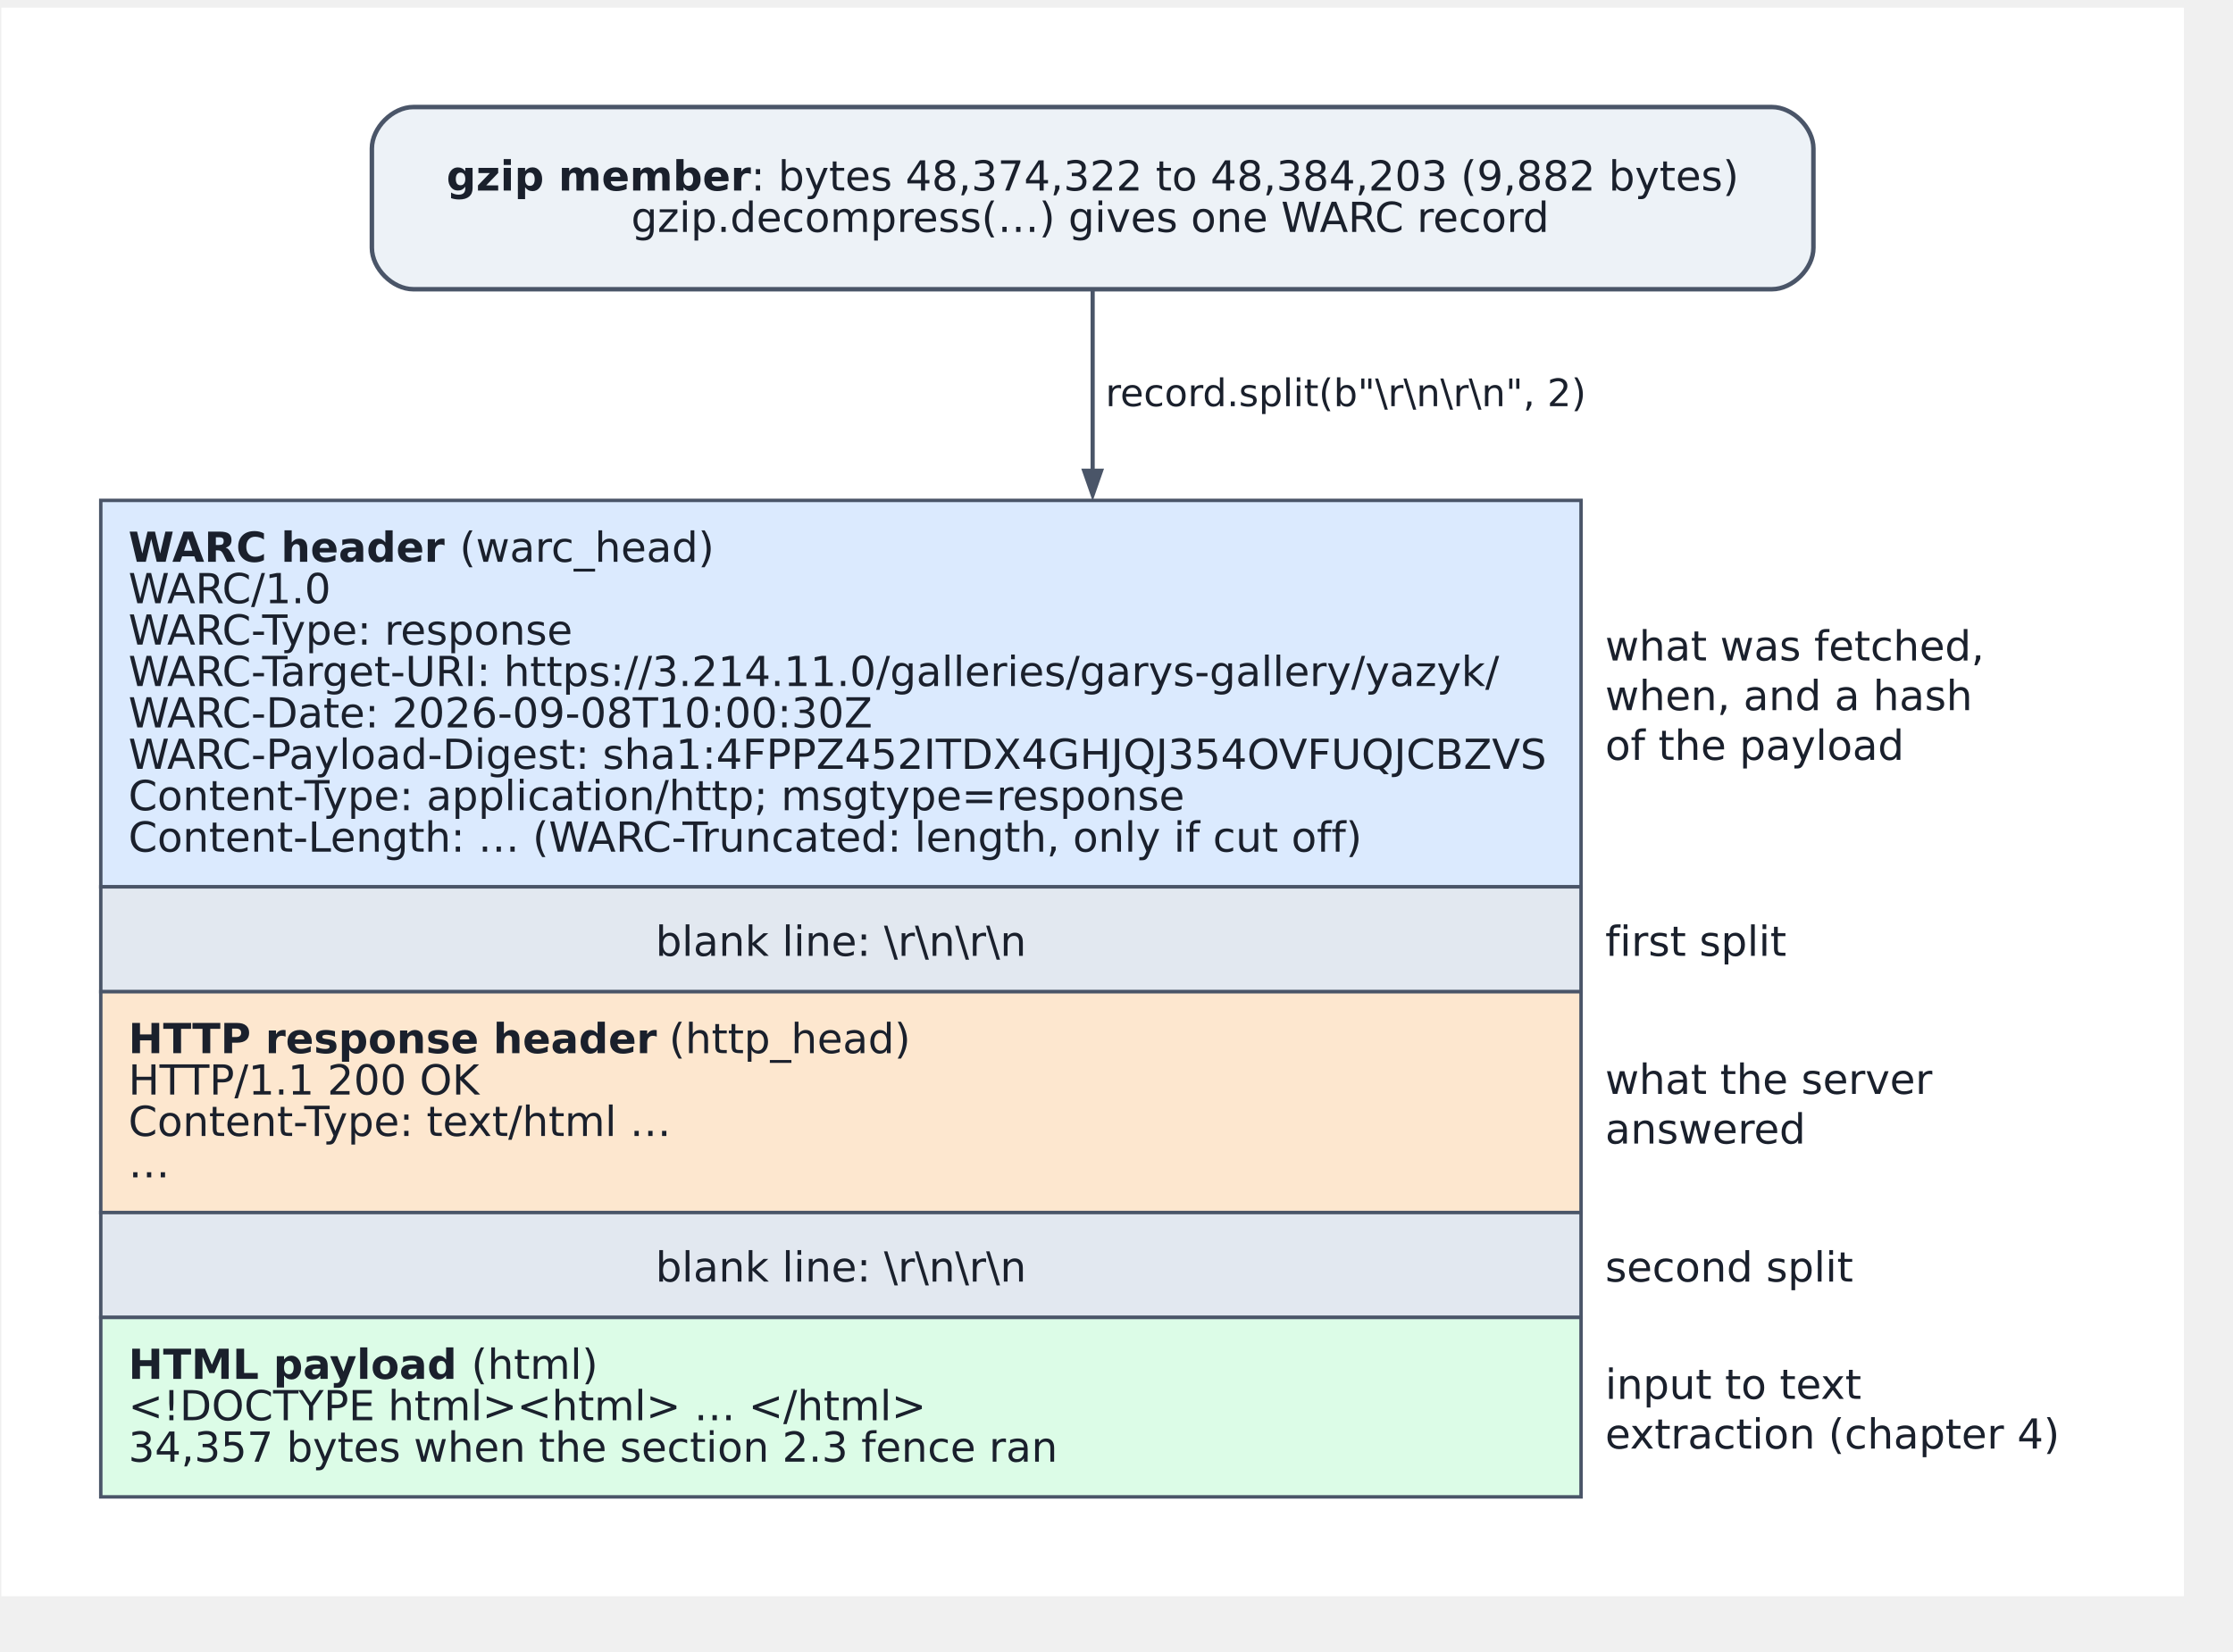
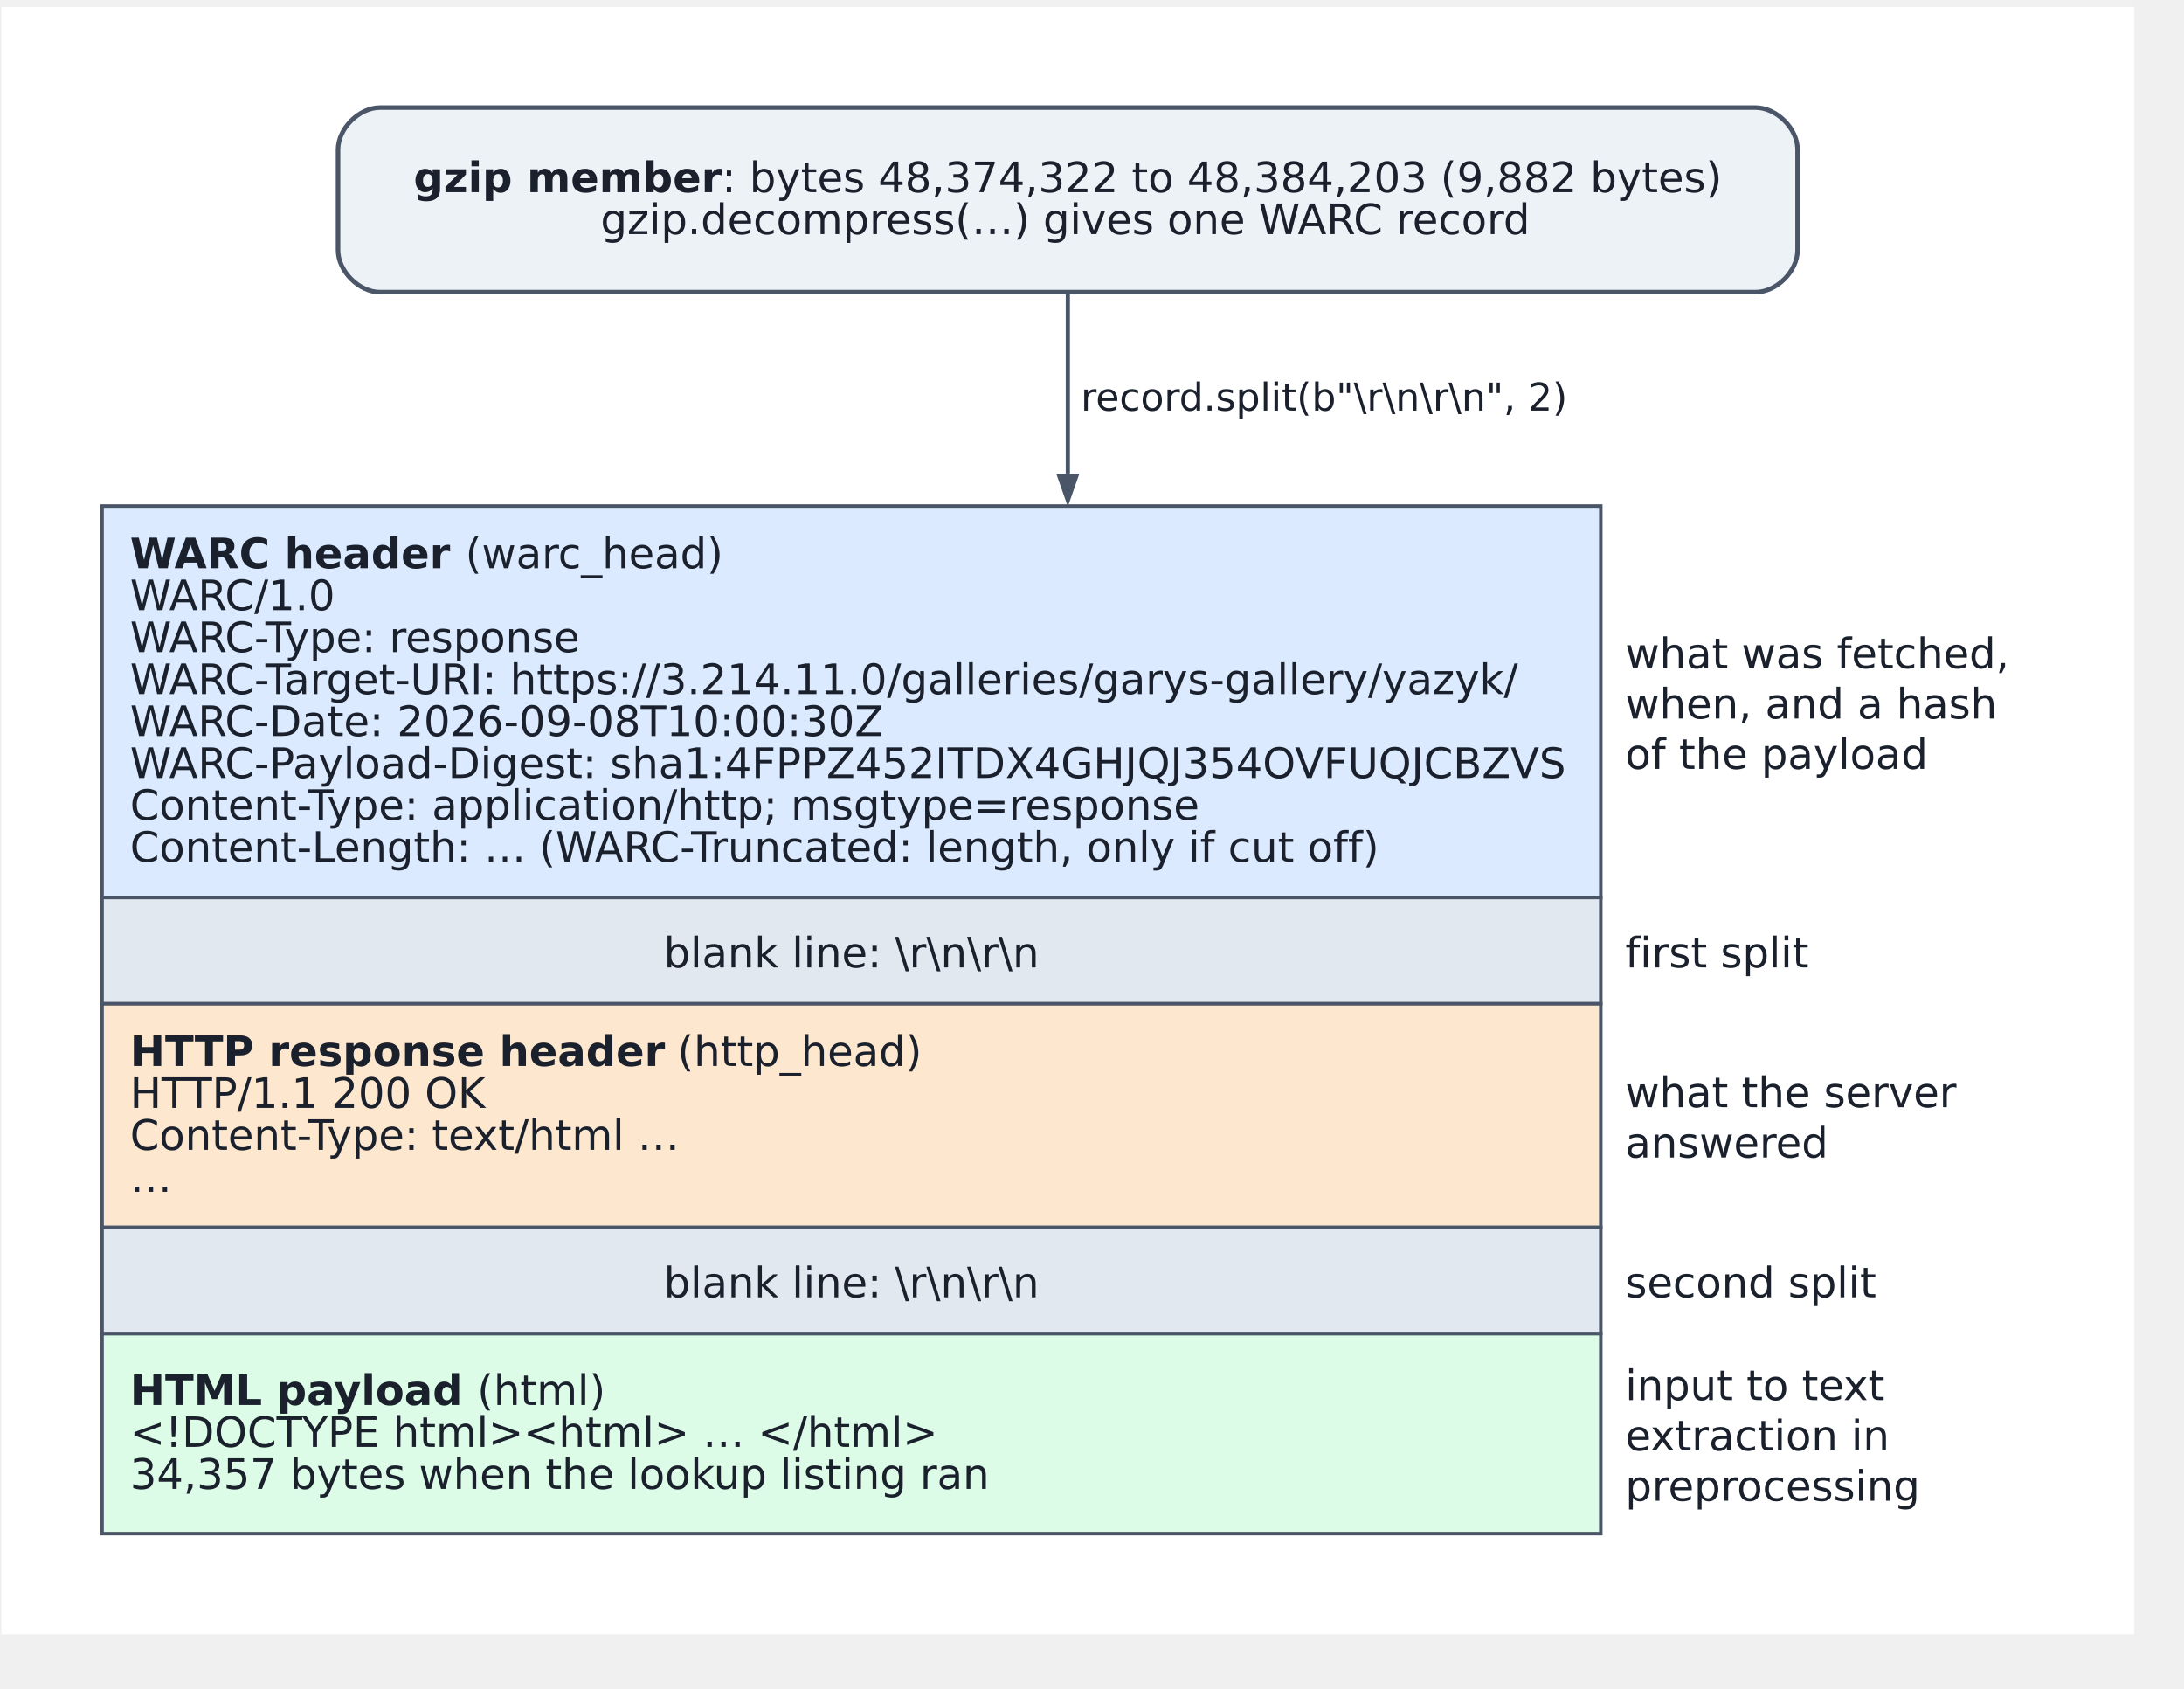
- <svg xmlns="http://www.w3.org/2000/svg" width="661" height="489" viewBox="14.00 14.00 647.00 475.00">
-   <g id="graph0" class="graph" transform="scale(1 1) rotate(0) translate(43.2 446)">
-     <polygon fill="#ffffff" stroke="none" points="-28.8,28.8 -28.8,-431.6 603.58,-431.6 603.58,28.8 -28.8,28.8" />
+ <svg xmlns="http://www.w3.org/2000/svg" width="639" height="494" viewBox="14.00 14.00 625.00 480.00">
+   <g id="graph0" class="graph" transform="scale(1 1) rotate(0) translate(43.2 451.2)">
+     <polygon fill="#ffffff" stroke="none" points="-28.8,28.8 -28.8,-436.8 581.56,-436.8 581.56,28.8 -28.8,28.8" />
    <g id="node1" class="node">
-       <path fill="#edf2f7" stroke="#4a5568" stroke-width="1.3" d="M484.23,-402.8C484.23,-402.8 90.55,-402.8 90.55,-402.8 84.55,-402.8 78.55,-396.8 78.55,-390.8 78.55,-390.8 78.55,-362 78.55,-362 78.55,-356 84.55,-350 90.55,-350 90.55,-350 484.23,-350 484.23,-350 490.23,-350 496.23,-356 496.23,-362 496.23,-362 496.23,-390.8 496.23,-390.8 496.23,-396.8 490.23,-402.8 484.23,-402.8" />
-       <text xml:space="preserve" text-anchor="start" x="100.15" y="-378.6" font-family="DejaVu Sans" font-weight="bold" font-size="12.00" fill="#1a202c">gzip member</text>
-       <text xml:space="preserve" text-anchor="start" x="188.4" y="-378.6" font-family="DejaVu Sans" font-size="12.00" fill="#1a202c">: bytes 48,374,322 to 48,384,203 (9,882 bytes)</text>
-       <text xml:space="preserve" text-anchor="start" x="153.68" y="-366.6" font-family="DejaVu Sans" font-size="12.00" fill="#1a202c">gzip.decompress(…) gives one WARC record</text>
+       <path fill="#edf2f7" stroke="#4a5568" stroke-width="1.3" d="M473.21,-408C473.21,-408 79.54,-408 79.54,-408 73.54,-408 67.54,-402 67.54,-396 67.54,-396 67.54,-367.2 67.54,-367.2 67.54,-361.2 73.54,-355.2 79.54,-355.2 79.54,-355.2 473.21,-355.2 473.21,-355.2 479.21,-355.2 485.21,-361.2 485.21,-367.2 485.21,-367.2 485.21,-396 485.21,-396 485.21,-402 479.21,-408 473.21,-408" />
+       <text xml:space="preserve" text-anchor="start" x="89.14" y="-383.8" font-family="DejaVu Sans" font-weight="bold" font-size="12.00" fill="#1a202c">gzip member</text>
+       <text xml:space="preserve" text-anchor="start" x="177.39" y="-383.8" font-family="DejaVu Sans" font-size="12.00" fill="#1a202c">: bytes 48,374,322 to 48,384,203 (9,882 bytes)</text>
+       <text xml:space="preserve" text-anchor="start" x="142.66" y="-371.8" font-family="DejaVu Sans" font-size="12.00" fill="#1a202c">gzip.decompress(…) gives one WARC record</text>
    </g>
    <g id="node2" class="node">
-       <polygon fill="#dbeafe" stroke="none" points="0,-176.8 0,-288.8 428.9,-288.8 428.9,-176.8 0,-176.8" />
-       <polygon fill="none" stroke="#4a5568" points="0,-176.8 0,-288.8 428.9,-288.8 428.9,-176.8 0,-176.8" />
-       <text xml:space="preserve" text-anchor="start" x="8" y="-271" font-family="DejaVu Sans" font-weight="bold" font-size="12.00" fill="#1a202c">WARC header</text>
-       <text xml:space="preserve" text-anchor="start" x="100.17" y="-271" font-family="DejaVu Sans" font-size="12.00" fill="#1a202c"> (warc_head)</text>
-       <text xml:space="preserve" text-anchor="start" x="8" y="-259" font-family="DejaVu Sans" font-size="12.00" fill="#1a202c">WARC/1.0</text>
-       <text xml:space="preserve" text-anchor="start" x="8" y="-247" font-family="DejaVu Sans" font-size="12.00" fill="#1a202c">WARC-Type: response</text>
-       <text xml:space="preserve" text-anchor="start" x="8" y="-235" font-family="DejaVu Sans" font-size="12.00" fill="#1a202c">WARC-Target-URI: https://3.214.11.0/galleries/garys-gallery/yazyk/</text>
-       <text xml:space="preserve" text-anchor="start" x="8" y="-223" font-family="DejaVu Sans" font-size="12.00" fill="#1a202c">WARC-Date: 2026-09-08T10:00:30Z</text>
-       <text xml:space="preserve" text-anchor="start" x="8" y="-211" font-family="DejaVu Sans" font-size="12.00" fill="#1a202c">WARC-Payload-Digest: sha1:4FPPZ452ITDX4GHJQJ354OVFUQJCBZVS</text>
-       <text xml:space="preserve" text-anchor="start" x="8" y="-199" font-family="DejaVu Sans" font-size="12.00" fill="#1a202c">Content-Type: application/http; msgtype=response</text>
-       <text xml:space="preserve" text-anchor="start" x="8" y="-187" font-family="DejaVu Sans" font-size="12.00" fill="#1a202c">Content-Length: … (WARC-Truncated: length, only if cut off)</text>
-       <text xml:space="preserve" text-anchor="start" x="435.9" y="-242.4" font-family="DejaVu Sans" font-size="12.00" fill="#1a202c">what was fetched,</text>
-       <text xml:space="preserve" text-anchor="start" x="435.9" y="-228" font-family="DejaVu Sans" font-size="12.00" fill="#1a202c">when, and a hash</text>
-       <text xml:space="preserve" text-anchor="start" x="435.9" y="-213.6" font-family="DejaVu Sans" font-size="12.00" fill="#1a202c">of the payload</text>
-       <polygon fill="#e2e8f0" stroke="none" points="0,-146.4 0,-176.8 428.9,-176.8 428.9,-146.4 0,-146.4" />
-       <polygon fill="none" stroke="#4a5568" points="0,-146.4 0,-176.8 428.9,-176.8 428.9,-146.4 0,-146.4" />
-       <text xml:space="preserve" text-anchor="start" x="160.73" y="-156.8" font-family="DejaVu Sans" font-size="12.00" fill="#1a202c">blank line: \r\n\r\n</text>
-       <text xml:space="preserve" text-anchor="start" x="435.9" y="-156.8" font-family="DejaVu Sans" font-size="12.00" fill="#1a202c">first split</text>
-       <polygon fill="#fde7cf" stroke="none" points="0,-82.4 0,-146.4 428.9,-146.4 428.9,-82.4 0,-82.4" />
-       <polygon fill="none" stroke="#4a5568" points="0,-82.4 0,-146.4 428.9,-146.4 428.9,-82.4 0,-82.4" />
-       <text xml:space="preserve" text-anchor="start" x="8" y="-128.6" font-family="DejaVu Sans" font-weight="bold" font-size="12.00" fill="#1a202c">HTTP response header</text>
-       <text xml:space="preserve" text-anchor="start" x="160.85" y="-128.6" font-family="DejaVu Sans" font-size="12.00" fill="#1a202c"> (http_head)</text>
-       <text xml:space="preserve" text-anchor="start" x="8" y="-116.6" font-family="DejaVu Sans" font-size="12.00" fill="#1a202c">HTTP/1.1 200 OK</text>
-       <text xml:space="preserve" text-anchor="start" x="8" y="-104.6" font-family="DejaVu Sans" font-size="12.00" fill="#1a202c">Content-Type: text/html …</text>
-       <text xml:space="preserve" text-anchor="start" x="8" y="-92.6" font-family="DejaVu Sans" font-size="12.00" fill="#1a202c">…</text>
-       <text xml:space="preserve" text-anchor="start" x="435.9" y="-116.8" font-family="DejaVu Sans" font-size="12.00" fill="#1a202c">what the server</text>
-       <text xml:space="preserve" text-anchor="start" x="435.9" y="-102.4" font-family="DejaVu Sans" font-size="12.00" fill="#1a202c">answered</text>
-       <polygon fill="#e2e8f0" stroke="none" points="0,-52 0,-82.4 428.9,-82.4 428.9,-52 0,-52" />
-       <polygon fill="none" stroke="#4a5568" points="0,-52 0,-82.4 428.9,-82.4 428.9,-52 0,-52" />
-       <text xml:space="preserve" text-anchor="start" x="160.73" y="-62.4" font-family="DejaVu Sans" font-size="12.00" fill="#1a202c">blank line: \r\n\r\n</text>
-       <text xml:space="preserve" text-anchor="start" x="435.9" y="-62.4" font-family="DejaVu Sans" font-size="12.00" fill="#1a202c">second split</text>
-       <polygon fill="#dcfce7" stroke="none" points="0,0 0,-52 428.9,-52 428.9,0 0,0" />
-       <polygon fill="none" stroke="#4a5568" points="0,0 0,-52 428.9,-52 428.9,0 0,0" />
-       <text xml:space="preserve" text-anchor="start" x="8" y="-34.2" font-family="DejaVu Sans" font-weight="bold" font-size="12.00" fill="#1a202c">HTML payload</text>
-       <text xml:space="preserve" text-anchor="start" x="103.55" y="-34.2" font-family="DejaVu Sans" font-size="12.00" fill="#1a202c"> (html)</text>
-       <text xml:space="preserve" text-anchor="start" x="8" y="-22.2" font-family="DejaVu Sans" font-size="12.00" fill="#1a202c">&lt;!DOCTYPE html&gt;&lt;html&gt; … &lt;/html&gt;</text>
-       <text xml:space="preserve" text-anchor="start" x="8" y="-10.2" font-family="DejaVu Sans" font-size="12.00" fill="#1a202c">34,357 bytes when the section 2.3 fence ran</text>
-       <text xml:space="preserve" text-anchor="start" x="435.9" y="-28.4" font-family="DejaVu Sans" font-size="12.00" fill="#1a202c">input to text</text>
-       <text xml:space="preserve" text-anchor="start" x="435.9" y="-14" font-family="DejaVu Sans" font-size="12.00" fill="#1a202c">extraction (chapter 4)</text>
+       <polygon fill="#dbeafe" stroke="none" points="0,-182 0,-294 428.9,-294 428.9,-182 0,-182" />
+       <polygon fill="none" stroke="#4a5568" points="0,-182 0,-294 428.9,-294 428.9,-182 0,-182" />
+       <text xml:space="preserve" text-anchor="start" x="8" y="-276.2" font-family="DejaVu Sans" font-weight="bold" font-size="12.00" fill="#1a202c">WARC header</text>
+       <text xml:space="preserve" text-anchor="start" x="100.17" y="-276.2" font-family="DejaVu Sans" font-size="12.00" fill="#1a202c"> (warc_head)</text>
+       <text xml:space="preserve" text-anchor="start" x="8" y="-264.2" font-family="DejaVu Sans" font-size="12.00" fill="#1a202c">WARC/1.0</text>
+       <text xml:space="preserve" text-anchor="start" x="8" y="-252.2" font-family="DejaVu Sans" font-size="12.00" fill="#1a202c">WARC-Type: response</text>
+       <text xml:space="preserve" text-anchor="start" x="8" y="-240.2" font-family="DejaVu Sans" font-size="12.00" fill="#1a202c">WARC-Target-URI: https://3.214.11.0/galleries/garys-gallery/yazyk/</text>
+       <text xml:space="preserve" text-anchor="start" x="8" y="-228.2" font-family="DejaVu Sans" font-size="12.00" fill="#1a202c">WARC-Date: 2026-09-08T10:00:30Z</text>
+       <text xml:space="preserve" text-anchor="start" x="8" y="-216.2" font-family="DejaVu Sans" font-size="12.00" fill="#1a202c">WARC-Payload-Digest: sha1:4FPPZ452ITDX4GHJQJ354OVFUQJCBZVS</text>
+       <text xml:space="preserve" text-anchor="start" x="8" y="-204.2" font-family="DejaVu Sans" font-size="12.00" fill="#1a202c">Content-Type: application/http; msgtype=response</text>
+       <text xml:space="preserve" text-anchor="start" x="8" y="-192.2" font-family="DejaVu Sans" font-size="12.00" fill="#1a202c">Content-Length: … (WARC-Truncated: length, only if cut off)</text>
+       <text xml:space="preserve" text-anchor="start" x="435.9" y="-247.6" font-family="DejaVu Sans" font-size="12.00" fill="#1a202c">what was fetched,</text>
+       <text xml:space="preserve" text-anchor="start" x="435.9" y="-233.2" font-family="DejaVu Sans" font-size="12.00" fill="#1a202c">when, and a hash</text>
+       <text xml:space="preserve" text-anchor="start" x="435.9" y="-218.8" font-family="DejaVu Sans" font-size="12.00" fill="#1a202c">of the payload</text>
+       <polygon fill="#e2e8f0" stroke="none" points="0,-151.6 0,-182 428.9,-182 428.9,-151.6 0,-151.6" />
+       <polygon fill="none" stroke="#4a5568" points="0,-151.6 0,-182 428.9,-182 428.9,-151.6 0,-151.6" />
+       <text xml:space="preserve" text-anchor="start" x="160.73" y="-162" font-family="DejaVu Sans" font-size="12.00" fill="#1a202c">blank line: \r\n\r\n</text>
+       <text xml:space="preserve" text-anchor="start" x="435.9" y="-162" font-family="DejaVu Sans" font-size="12.00" fill="#1a202c">first split</text>
+       <polygon fill="#fde7cf" stroke="none" points="0,-87.6 0,-151.6 428.9,-151.6 428.9,-87.6 0,-87.6" />
+       <polygon fill="none" stroke="#4a5568" points="0,-87.6 0,-151.6 428.9,-151.6 428.9,-87.6 0,-87.6" />
+       <text xml:space="preserve" text-anchor="start" x="8" y="-133.8" font-family="DejaVu Sans" font-weight="bold" font-size="12.00" fill="#1a202c">HTTP response header</text>
+       <text xml:space="preserve" text-anchor="start" x="160.85" y="-133.8" font-family="DejaVu Sans" font-size="12.00" fill="#1a202c"> (http_head)</text>
+       <text xml:space="preserve" text-anchor="start" x="8" y="-121.8" font-family="DejaVu Sans" font-size="12.00" fill="#1a202c">HTTP/1.1 200 OK</text>
+       <text xml:space="preserve" text-anchor="start" x="8" y="-109.8" font-family="DejaVu Sans" font-size="12.00" fill="#1a202c">Content-Type: text/html …</text>
+       <text xml:space="preserve" text-anchor="start" x="8" y="-97.8" font-family="DejaVu Sans" font-size="12.00" fill="#1a202c">…</text>
+       <text xml:space="preserve" text-anchor="start" x="435.9" y="-122" font-family="DejaVu Sans" font-size="12.00" fill="#1a202c">what the server</text>
+       <text xml:space="preserve" text-anchor="start" x="435.9" y="-107.6" font-family="DejaVu Sans" font-size="12.00" fill="#1a202c">answered</text>
+       <polygon fill="#e2e8f0" stroke="none" points="0,-57.2 0,-87.6 428.9,-87.6 428.9,-57.2 0,-57.2" />
+       <polygon fill="none" stroke="#4a5568" points="0,-57.2 0,-87.6 428.9,-87.6 428.9,-57.2 0,-57.2" />
+       <text xml:space="preserve" text-anchor="start" x="160.73" y="-67.6" font-family="DejaVu Sans" font-size="12.00" fill="#1a202c">blank line: \r\n\r\n</text>
+       <text xml:space="preserve" text-anchor="start" x="435.9" y="-67.6" font-family="DejaVu Sans" font-size="12.00" fill="#1a202c">second split</text>
+       <polygon fill="#dcfce7" stroke="none" points="0,0 0,-57.2 428.9,-57.2 428.9,0 0,0" />
+       <polygon fill="none" stroke="#4a5568" points="0,0 0,-57.2 428.9,-57.2 428.9,0 0,0" />
+       <text xml:space="preserve" text-anchor="start" x="8" y="-36.8" font-family="DejaVu Sans" font-weight="bold" font-size="12.00" fill="#1a202c">HTML payload</text>
+       <text xml:space="preserve" text-anchor="start" x="103.55" y="-36.8" font-family="DejaVu Sans" font-size="12.00" fill="#1a202c"> (html)</text>
+       <text xml:space="preserve" text-anchor="start" x="8" y="-24.8" font-family="DejaVu Sans" font-size="12.00" fill="#1a202c">&lt;!DOCTYPE html&gt;&lt;html&gt; … &lt;/html&gt;</text>
+       <text xml:space="preserve" text-anchor="start" x="8" y="-12.8" font-family="DejaVu Sans" font-size="12.00" fill="#1a202c">34,357 bytes when the lookup listing ran</text>
+       <text xml:space="preserve" text-anchor="start" x="435.9" y="-38.2" font-family="DejaVu Sans" font-size="12.00" fill="#1a202c">input to text</text>
+       <text xml:space="preserve" text-anchor="start" x="435.9" y="-23.8" font-family="DejaVu Sans" font-size="12.00" fill="#1a202c">extraction in</text>
+       <text xml:space="preserve" text-anchor="start" x="435.9" y="-9.4" font-family="DejaVu Sans" font-size="12.00" fill="#1a202c">preprocessing</text>
    </g>
    <g id="edge1" class="edge">
-       <path fill="none" stroke="#4a5568" stroke-width="1.2" d="M287.39,-349.46C287.39,-335.59 287.39,-317.25 287.39,-297.25" />
-       <polygon fill="#4a5568" stroke="#4a5568" stroke-width="1.2" points="289.84,-297.4 287.39,-290.4 284.94,-297.4 289.84,-297.4" />
-       <text xml:space="preserve" text-anchor="middle" x="358.99" y="-316.1" font-family="DejaVu Sans" font-size="11.00" fill="#1a202c"> record.split(b"\r\n\r\n", 2)</text>
+       <path fill="none" stroke="#4a5568" stroke-width="1.2" d="M276.38,-354.82C276.38,-340.95 276.38,-322.59 276.38,-302.52" />
+       <polygon fill="#4a5568" stroke="#4a5568" stroke-width="1.2" points="278.83,-302.63 276.38,-295.63 273.93,-302.63 278.83,-302.63" />
+       <text xml:space="preserve" text-anchor="middle" x="347.97" y="-321.3" font-family="DejaVu Sans" font-size="11.00" fill="#1a202c"> record.split(b"\r\n\r\n", 2)</text>
    </g>
  </g>
</svg>
